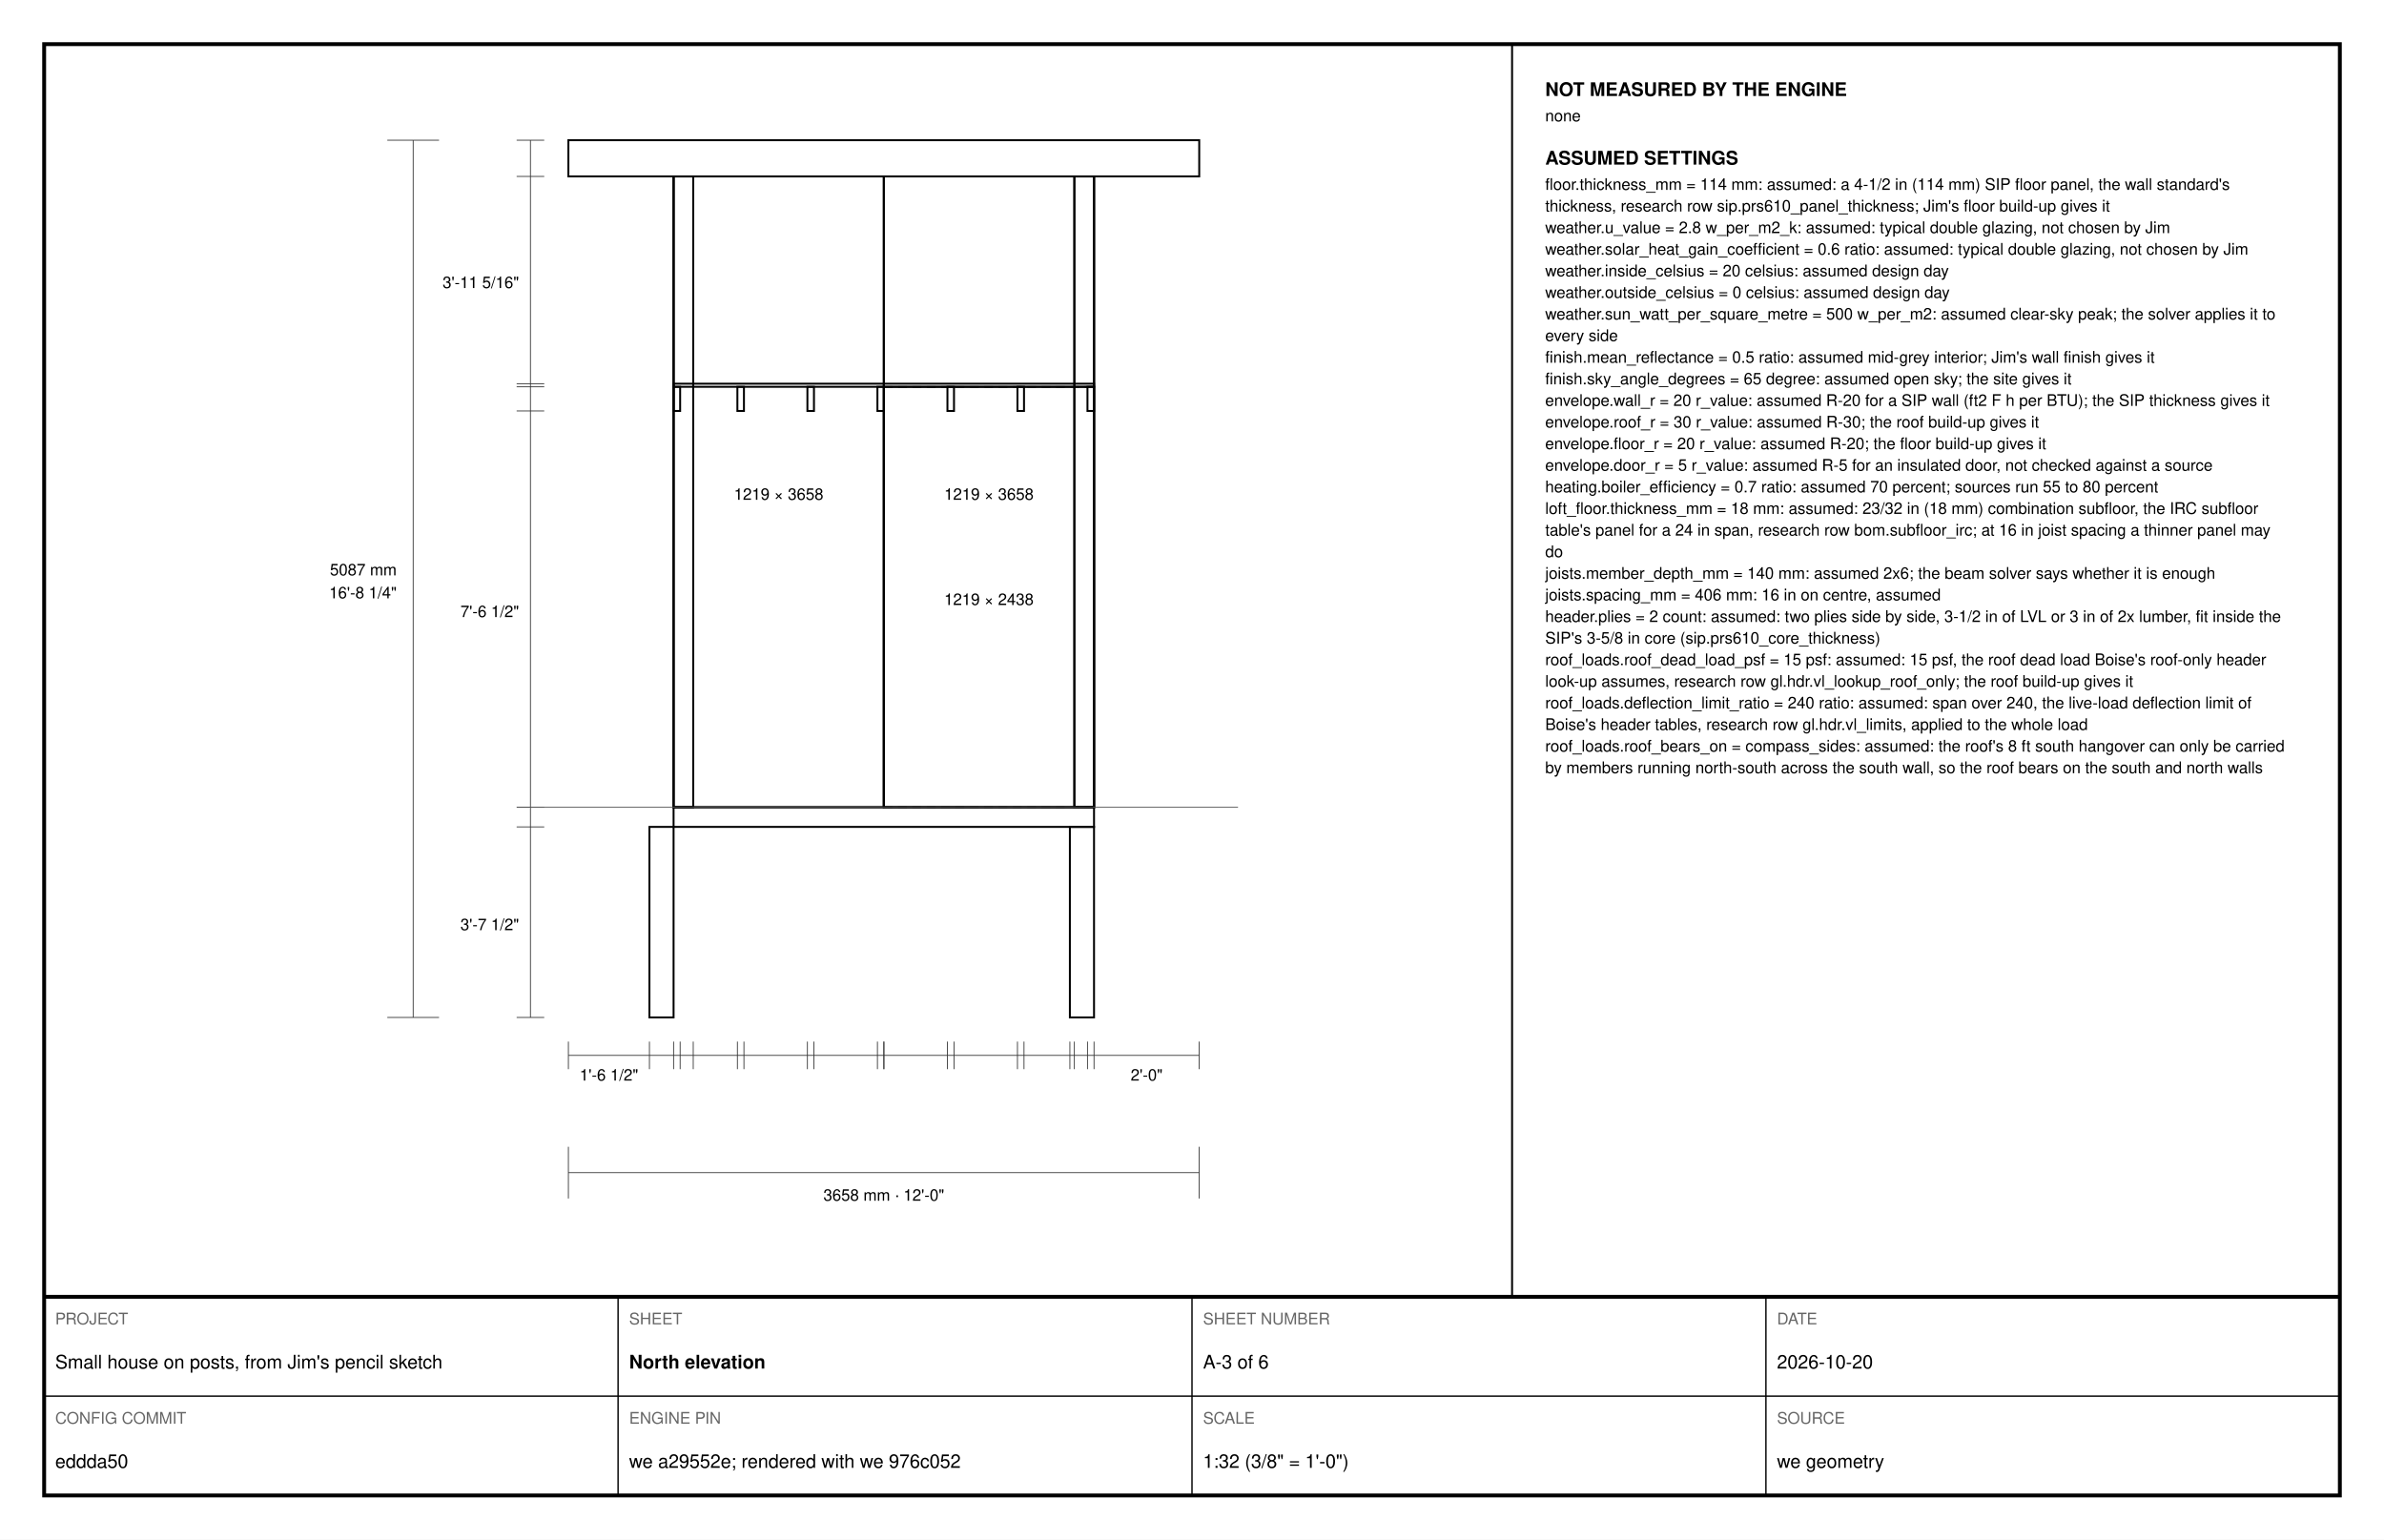
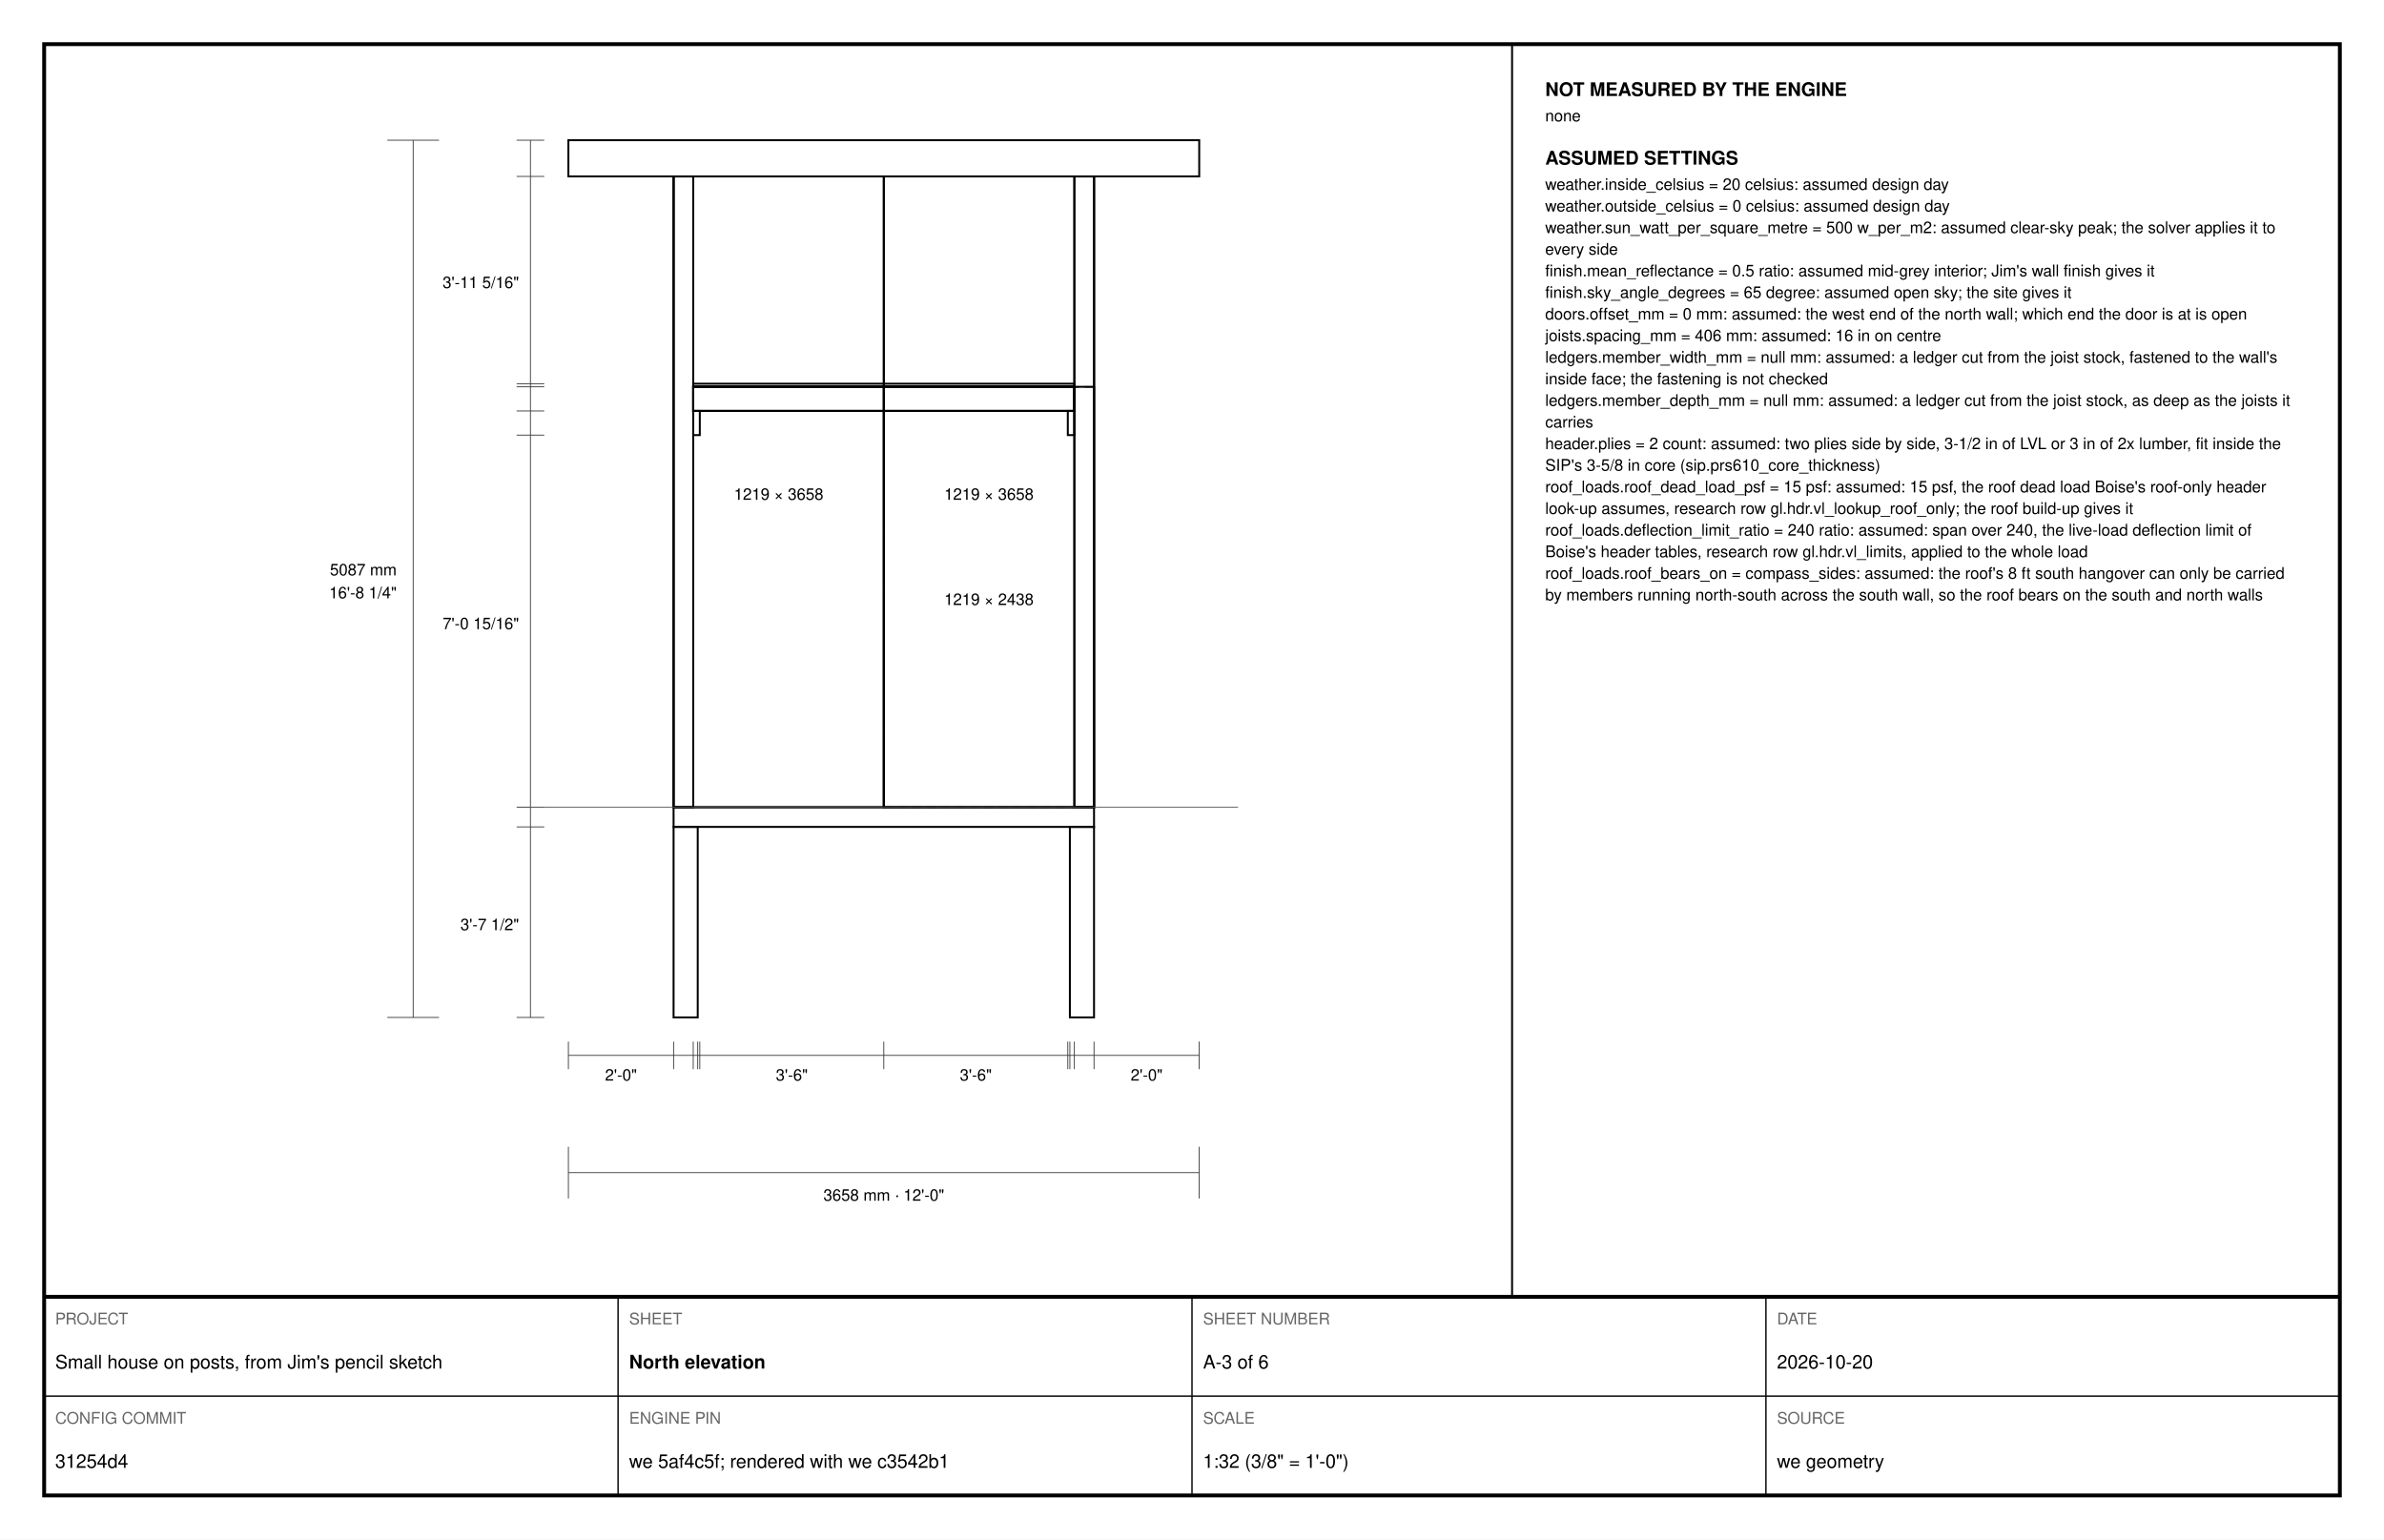
<svg xmlns="http://www.w3.org/2000/svg" width="432.000mm" height="279.000mm" viewBox="0 0 432.000 279.000" font-family="Helvetica, Arial, sans-serif">
  <rect width="432.000" height="279.000" fill="#ffffff" />
  <rect x="8.000" y="8.000" width="416.000" height="263.000" fill="none" stroke="#000000" stroke-width="0.700" />
  <rect x="160.152" y="70.096" width="38.094" height="76.188" fill="none" stroke="#000000" stroke-width="0.350" />
  <rect x="122.058" y="146.283" width="76.188" height="3.563" fill="none" stroke="#000000" stroke-width="0.350" />
-   <rect x="122.058" y="69.533" width="76.188" height="0.563" fill="none" stroke="#000000" stroke-width="0.350" />
-   <rect x="184.371" y="70.096" width="1.188" height="4.375" fill="none" stroke="#000000" stroke-width="0.350" />
-   <rect x="171.683" y="70.096" width="1.188" height="4.375" fill="none" stroke="#000000" stroke-width="0.350" />
-   <rect x="158.996" y="70.096" width="1.188" height="4.375" fill="none" stroke="#000000" stroke-width="0.350" />
-   <rect x="146.308" y="70.096" width="1.188" height="4.375" fill="none" stroke="#000000" stroke-width="0.350" />
-   <rect x="133.621" y="70.096" width="1.188" height="4.375" fill="none" stroke="#000000" stroke-width="0.350" />
-   <rect x="122.058" y="70.096" width="1.188" height="4.375" fill="none" stroke="#000000" stroke-width="0.350" />
-   <rect x="197.058" y="70.096" width="1.188" height="4.375" fill="none" stroke="#000000" stroke-width="0.350" />
-   <rect x="117.683" y="149.846" width="4.375" height="34.531" fill="none" stroke="#000000" stroke-width="0.350" />
+   <rect x="125.621" y="69.533" width="69.063" height="0.563" fill="none" stroke="#000000" stroke-width="0.350" />
+   <rect x="125.621" y="70.096" width="69.063" height="4.375" fill="none" stroke="#000000" stroke-width="0.350" />
+   <rect x="125.621" y="70.096" width="69.063" height="4.375" fill="none" stroke="#000000" stroke-width="0.350" />
+   <rect x="125.621" y="70.096" width="69.063" height="4.375" fill="none" stroke="#000000" stroke-width="0.350" />
+   <rect x="125.621" y="70.096" width="69.063" height="4.375" fill="none" stroke="#000000" stroke-width="0.350" />
+   <rect x="125.621" y="70.096" width="69.063" height="4.375" fill="none" stroke="#000000" stroke-width="0.350" />
+   <rect x="125.621" y="70.096" width="69.063" height="4.375" fill="none" stroke="#000000" stroke-width="0.350" />
+   <rect x="125.621" y="74.471" width="1.188" height="4.375" fill="none" stroke="#000000" stroke-width="0.350" />
+   <rect x="193.496" y="74.471" width="1.188" height="4.375" fill="none" stroke="#000000" stroke-width="0.350" />
+   <rect x="122.058" y="149.846" width="4.375" height="34.531" fill="none" stroke="#000000" stroke-width="0.350" />
  <rect x="193.871" y="149.846" width="4.375" height="34.531" fill="none" stroke="#000000" stroke-width="0.350" />
  <rect x="102.996" y="25.408" width="114.313" height="6.563" fill="none" stroke="#000000" stroke-width="0.350" />
  <rect x="122.058" y="31.971" width="38.094" height="114.313" fill="none" stroke="#000000" stroke-width="0.350" />
  <rect x="122.058" y="31.971" width="3.563" height="114.313" fill="none" stroke="#000000" stroke-width="0.350" />
  <rect x="122.058" y="31.971" width="3.563" height="114.313" fill="none" stroke="#000000" stroke-width="0.350" />
  <rect x="194.683" y="31.971" width="3.563" height="114.313" fill="none" stroke="#000000" stroke-width="0.350" />
  <rect x="194.683" y="31.971" width="3.563" height="114.313" fill="none" stroke="#000000" stroke-width="0.350" />
  <rect x="160.152" y="31.971" width="38.094" height="114.313" fill="none" stroke="#000000" stroke-width="0.350" />
  <rect x="160.152" y="70.096" width="38.094" height="76.188" fill="none" stroke="#000000" stroke-width="0.250" stroke-dasharray="1.6 1" />
  <text x="179.199" y="109.639" font-size="2.900" text-anchor="middle" fill="#000000">1219 × 2438</text>
  <text x="141.105" y="90.577" font-size="2.900" text-anchor="middle" fill="#000000">1219 × 3658</text>
  <text x="179.199" y="90.577" font-size="2.900" text-anchor="middle" fill="#000000">1219 × 3658</text>
  <line x1="102.996" y1="191.252" x2="217.308" y2="191.252" stroke="#333333" stroke-width="0.150" />
  <line x1="102.996" y1="193.752" x2="102.996" y2="188.752" stroke="#333333" stroke-width="0.150" />
-   <line x1="117.683" y1="193.752" x2="117.683" y2="188.752" stroke="#333333" stroke-width="0.150" />
  <line x1="122.058" y1="193.752" x2="122.058" y2="188.752" stroke="#333333" stroke-width="0.150" />
-   <line x1="123.246" y1="193.752" x2="123.246" y2="188.752" stroke="#333333" stroke-width="0.150" />
  <line x1="125.621" y1="193.752" x2="125.621" y2="188.752" stroke="#333333" stroke-width="0.150" />
-   <line x1="133.621" y1="193.752" x2="133.621" y2="188.752" stroke="#333333" stroke-width="0.150" />
-   <line x1="134.808" y1="193.752" x2="134.808" y2="188.752" stroke="#333333" stroke-width="0.150" />
-   <line x1="146.308" y1="193.752" x2="146.308" y2="188.752" stroke="#333333" stroke-width="0.150" />
-   <line x1="147.496" y1="193.752" x2="147.496" y2="188.752" stroke="#333333" stroke-width="0.150" />
-   <line x1="158.996" y1="193.752" x2="158.996" y2="188.752" stroke="#333333" stroke-width="0.150" />
+   <line x1="126.433" y1="193.752" x2="126.433" y2="188.752" stroke="#333333" stroke-width="0.150" />
+   <line x1="126.808" y1="193.752" x2="126.808" y2="188.752" stroke="#333333" stroke-width="0.150" />
  <line x1="160.152" y1="193.752" x2="160.152" y2="188.752" stroke="#333333" stroke-width="0.150" />
-   <line x1="160.183" y1="193.752" x2="160.183" y2="188.752" stroke="#333333" stroke-width="0.150" />
-   <line x1="171.683" y1="193.752" x2="171.683" y2="188.752" stroke="#333333" stroke-width="0.150" />
-   <line x1="172.871" y1="193.752" x2="172.871" y2="188.752" stroke="#333333" stroke-width="0.150" />
-   <line x1="184.371" y1="193.752" x2="184.371" y2="188.752" stroke="#333333" stroke-width="0.150" />
-   <line x1="185.558" y1="193.752" x2="185.558" y2="188.752" stroke="#333333" stroke-width="0.150" />
+   <line x1="193.496" y1="193.752" x2="193.496" y2="188.752" stroke="#333333" stroke-width="0.150" />
  <line x1="193.871" y1="193.752" x2="193.871" y2="188.752" stroke="#333333" stroke-width="0.150" />
  <line x1="194.683" y1="193.752" x2="194.683" y2="188.752" stroke="#333333" stroke-width="0.150" />
-   <line x1="197.058" y1="193.752" x2="197.058" y2="188.752" stroke="#333333" stroke-width="0.150" />
  <line x1="198.246" y1="193.752" x2="198.246" y2="188.752" stroke="#333333" stroke-width="0.150" />
  <line x1="217.308" y1="193.752" x2="217.308" y2="188.752" stroke="#333333" stroke-width="0.150" />
-   <text x="110.339" y="195.822" font-size="2.900" text-anchor="middle" fill="#000000">1'-6 1/2"</text>
+   <text x="112.527" y="195.822" font-size="2.900" text-anchor="middle" fill="#000000">2'-0"</text>
+   <text x="143.480" y="195.822" font-size="2.900" text-anchor="middle" fill="#000000">3'-6"</text>
+   <text x="176.824" y="195.822" font-size="2.900" text-anchor="middle" fill="#000000">3'-6"</text>
  <text x="207.777" y="195.822" font-size="2.900" text-anchor="middle" fill="#000000">2'-0"</text>
  <line x1="96.121" y1="184.377" x2="96.121" y2="25.408" stroke="#333333" stroke-width="0.150" />
  <line x1="93.621" y1="184.377" x2="98.621" y2="184.377" stroke="#333333" stroke-width="0.150" />
  <line x1="93.621" y1="149.846" x2="98.621" y2="149.846" stroke="#333333" stroke-width="0.150" />
  <line x1="93.621" y1="146.283" x2="98.621" y2="146.283" stroke="#333333" stroke-width="0.150" />
+   <line x1="93.621" y1="78.846" x2="98.621" y2="78.846" stroke="#333333" stroke-width="0.150" />
  <line x1="93.621" y1="74.471" x2="98.621" y2="74.471" stroke="#333333" stroke-width="0.150" />
  <line x1="93.621" y1="70.096" x2="98.621" y2="70.096" stroke="#333333" stroke-width="0.150" />
  <line x1="93.621" y1="69.533" x2="98.621" y2="69.533" stroke="#333333" stroke-width="0.150" />
  <line x1="93.621" y1="31.971" x2="98.621" y2="31.971" stroke="#333333" stroke-width="0.150" />
  <line x1="93.621" y1="25.408" x2="98.621" y2="25.408" stroke="#333333" stroke-width="0.150" />
  <text x="94.041" y="168.561" font-size="2.900" text-anchor="end" fill="#000000">3'-7 1/2"</text>
-   <text x="94.041" y="111.827" font-size="2.900" text-anchor="end" fill="#000000">7'-6 1/2"</text>
+   <text x="94.041" y="114.014" font-size="2.900" text-anchor="end" fill="#000000">7'-0 15/16"</text>
  <text x="94.041" y="52.202" font-size="2.900" text-anchor="end" fill="#000000">3'-11 5/16"</text>
  <line x1="95.964" y1="146.283" x2="224.339" y2="146.283" stroke="#555555" stroke-width="0.150" />
  <line x1="102.996" y1="212.502" x2="217.308" y2="212.502" stroke="#333333" stroke-width="0.150" />
  <line x1="102.996" y1="217.189" x2="102.996" y2="207.814" stroke="#333333" stroke-width="0.150" />
  <line x1="217.308" y1="217.189" x2="217.308" y2="207.814" stroke="#333333" stroke-width="0.150" />
  <text x="160.152" y="217.592" font-size="2.900" text-anchor="middle" fill="#000000">3658 mm · 12'-0"</text>
  <line x1="74.871" y1="184.377" x2="74.871" y2="25.408" stroke="#333333" stroke-width="0.150" />
  <line x1="70.183" y1="184.377" x2="79.558" y2="184.377" stroke="#333333" stroke-width="0.150" />
  <line x1="70.183" y1="25.408" x2="79.558" y2="25.408" stroke="#333333" stroke-width="0.150" />
  <text x="71.871" y="104.263" font-size="2.900" text-anchor="end" fill="#000000">5087 mm</text>
  <text x="71.871" y="108.423" font-size="2.900" text-anchor="end" fill="#000000">16'-8 1/4"</text>
  <text x="280.000" y="17.400" font-size="3.400" text-anchor="start" fill="#000000" font-weight="bold">NOT MEASURED BY THE ENGINE</text>
  <text x="280.000" y="21.990" font-size="2.900" text-anchor="start" fill="#000000">none</text>
  <text x="280.000" y="25.905" font-size="2.900" text-anchor="start" fill="#000000" />
  <text x="280.000" y="29.820" font-size="3.400" text-anchor="start" fill="#000000" font-weight="bold">ASSUMED SETTINGS</text>
-   <text x="280.000" y="34.410" font-size="2.900" text-anchor="start" fill="#000000">floor.thickness_mm = 114 mm: assumed: a 4-1/2 in (114 mm) SIP floor panel, the wall standard's</text>
-   <text x="280.000" y="38.325" font-size="2.900" text-anchor="start" fill="#000000">    thickness, research row sip.prs610_panel_thickness; Jim's floor build-up gives it</text>
-   <text x="280.000" y="42.240" font-size="2.900" text-anchor="start" fill="#000000">weather.u_value = 2.8 w_per_m2_k: assumed: typical double glazing, not chosen by Jim</text>
-   <text x="280.000" y="46.155" font-size="2.900" text-anchor="start" fill="#000000">weather.solar_heat_gain_coefficient = 0.6 ratio: assumed: typical double glazing, not chosen by Jim</text>
-   <text x="280.000" y="50.070" font-size="2.900" text-anchor="start" fill="#000000">weather.inside_celsius = 20 celsius: assumed design day</text>
-   <text x="280.000" y="53.985" font-size="2.900" text-anchor="start" fill="#000000">weather.outside_celsius = 0 celsius: assumed design day</text>
-   <text x="280.000" y="57.900" font-size="2.900" text-anchor="start" fill="#000000">weather.sun_watt_per_square_metre = 500 w_per_m2: assumed clear-sky peak; the solver applies it to</text>
-   <text x="280.000" y="61.815" font-size="2.900" text-anchor="start" fill="#000000">    every side</text>
-   <text x="280.000" y="65.730" font-size="2.900" text-anchor="start" fill="#000000">finish.mean_reflectance = 0.5 ratio: assumed mid-grey interior; Jim's wall finish gives it</text>
-   <text x="280.000" y="69.645" font-size="2.900" text-anchor="start" fill="#000000">finish.sky_angle_degrees = 65 degree: assumed open sky; the site gives it</text>
-   <text x="280.000" y="73.560" font-size="2.900" text-anchor="start" fill="#000000">envelope.wall_r = 20 r_value: assumed R-20 for a SIP wall (ft2 F h per BTU); the SIP thickness gives it</text>
-   <text x="280.000" y="77.475" font-size="2.900" text-anchor="start" fill="#000000">envelope.roof_r = 30 r_value: assumed R-30; the roof build-up gives it</text>
-   <text x="280.000" y="81.390" font-size="2.900" text-anchor="start" fill="#000000">envelope.floor_r = 20 r_value: assumed R-20; the floor build-up gives it</text>
-   <text x="280.000" y="85.305" font-size="2.900" text-anchor="start" fill="#000000">envelope.door_r = 5 r_value: assumed R-5 for an insulated door, not checked against a source</text>
-   <text x="280.000" y="89.220" font-size="2.900" text-anchor="start" fill="#000000">heating.boiler_efficiency = 0.7 ratio: assumed 70 percent; sources run 55 to 80 percent</text>
-   <text x="280.000" y="93.135" font-size="2.900" text-anchor="start" fill="#000000">loft_floor.thickness_mm = 18 mm: assumed: 23/32 in (18 mm) combination subfloor, the IRC subfloor</text>
-   <text x="280.000" y="97.050" font-size="2.900" text-anchor="start" fill="#000000">    table's panel for a 24 in span, research row bom.subfloor_irc; at 16 in joist spacing a thinner panel may</text>
-   <text x="280.000" y="100.965" font-size="2.900" text-anchor="start" fill="#000000">    do</text>
-   <text x="280.000" y="104.880" font-size="2.900" text-anchor="start" fill="#000000">joists.member_depth_mm = 140 mm: assumed 2x6; the beam solver says whether it is enough</text>
-   <text x="280.000" y="108.795" font-size="2.900" text-anchor="start" fill="#000000">joists.spacing_mm = 406 mm: 16 in on centre, assumed</text>
-   <text x="280.000" y="112.710" font-size="2.900" text-anchor="start" fill="#000000">header.plies = 2 count: assumed: two plies side by side, 3-1/2 in of LVL or 3 in of 2x lumber, fit inside the</text>
-   <text x="280.000" y="116.625" font-size="2.900" text-anchor="start" fill="#000000">    SIP's 3-5/8 in core (sip.prs610_core_thickness)</text>
-   <text x="280.000" y="120.540" font-size="2.900" text-anchor="start" fill="#000000">roof_loads.roof_dead_load_psf = 15 psf: assumed: 15 psf, the roof dead load Boise's roof-only header</text>
-   <text x="280.000" y="124.455" font-size="2.900" text-anchor="start" fill="#000000">    look-up assumes, research row gl.hdr.vl_lookup_roof_only; the roof build-up gives it</text>
-   <text x="280.000" y="128.370" font-size="2.900" text-anchor="start" fill="#000000">roof_loads.deflection_limit_ratio = 240 ratio: assumed: span over 240, the live-load deflection limit of</text>
-   <text x="280.000" y="132.285" font-size="2.900" text-anchor="start" fill="#000000">    Boise's header tables, research row gl.hdr.vl_limits, applied to the whole load</text>
-   <text x="280.000" y="136.200" font-size="2.900" text-anchor="start" fill="#000000">roof_loads.roof_bears_on =  compass_sides: assumed: the roof's 8 ft south hangover can only be carried</text>
-   <text x="280.000" y="140.115" font-size="2.900" text-anchor="start" fill="#000000">    by members running north-south across the south wall, so the roof bears on the south and north walls</text>
-   <text x="280.000" y="144.030" font-size="2.900" text-anchor="start" fill="#000000" />
+   <text x="280.000" y="34.410" font-size="2.900" text-anchor="start" fill="#000000">weather.inside_celsius = 20 celsius: assumed design day</text>
+   <text x="280.000" y="38.325" font-size="2.900" text-anchor="start" fill="#000000">weather.outside_celsius = 0 celsius: assumed design day</text>
+   <text x="280.000" y="42.240" font-size="2.900" text-anchor="start" fill="#000000">weather.sun_watt_per_square_metre = 500 w_per_m2: assumed clear-sky peak; the solver applies it to</text>
+   <text x="280.000" y="46.155" font-size="2.900" text-anchor="start" fill="#000000">    every side</text>
+   <text x="280.000" y="50.070" font-size="2.900" text-anchor="start" fill="#000000">finish.mean_reflectance = 0.5 ratio: assumed mid-grey interior; Jim's wall finish gives it</text>
+   <text x="280.000" y="53.985" font-size="2.900" text-anchor="start" fill="#000000">finish.sky_angle_degrees = 65 degree: assumed open sky; the site gives it</text>
+   <text x="280.000" y="57.900" font-size="2.900" text-anchor="start" fill="#000000">doors.offset_mm = 0 mm: assumed: the west end of the north wall; which end the door is at is open</text>
+   <text x="280.000" y="61.815" font-size="2.900" text-anchor="start" fill="#000000">joists.spacing_mm = 406 mm: assumed: 16 in on centre</text>
+   <text x="280.000" y="65.730" font-size="2.900" text-anchor="start" fill="#000000">ledgers.member_width_mm = null mm: assumed: a ledger cut from the joist stock, fastened to the wall's</text>
+   <text x="280.000" y="69.645" font-size="2.900" text-anchor="start" fill="#000000">    inside face; the fastening is not checked</text>
+   <text x="280.000" y="73.560" font-size="2.900" text-anchor="start" fill="#000000">ledgers.member_depth_mm = null mm: assumed: a ledger cut from the joist stock, as deep as the joists it</text>
+   <text x="280.000" y="77.475" font-size="2.900" text-anchor="start" fill="#000000">    carries</text>
+   <text x="280.000" y="81.390" font-size="2.900" text-anchor="start" fill="#000000">header.plies = 2 count: assumed: two plies side by side, 3-1/2 in of LVL or 3 in of 2x lumber, fit inside the</text>
+   <text x="280.000" y="85.305" font-size="2.900" text-anchor="start" fill="#000000">    SIP's 3-5/8 in core (sip.prs610_core_thickness)</text>
+   <text x="280.000" y="89.220" font-size="2.900" text-anchor="start" fill="#000000">roof_loads.roof_dead_load_psf = 15 psf: assumed: 15 psf, the roof dead load Boise's roof-only header</text>
+   <text x="280.000" y="93.135" font-size="2.900" text-anchor="start" fill="#000000">    look-up assumes, research row gl.hdr.vl_lookup_roof_only; the roof build-up gives it</text>
+   <text x="280.000" y="97.050" font-size="2.900" text-anchor="start" fill="#000000">roof_loads.deflection_limit_ratio = 240 ratio: assumed: span over 240, the live-load deflection limit of</text>
+   <text x="280.000" y="100.965" font-size="2.900" text-anchor="start" fill="#000000">    Boise's header tables, research row gl.hdr.vl_limits, applied to the whole load</text>
+   <text x="280.000" y="104.880" font-size="2.900" text-anchor="start" fill="#000000">roof_loads.roof_bears_on =  compass_sides: assumed: the roof's 8 ft south hangover can only be carried</text>
+   <text x="280.000" y="108.795" font-size="2.900" text-anchor="start" fill="#000000">    by members running north-south across the south wall, so the roof bears on the south and north walls</text>
+   <text x="280.000" y="112.710" font-size="2.900" text-anchor="start" fill="#000000" />
  <line x1="274.000" y1="8.000" x2="274.000" y2="235.000" stroke="#000000" stroke-width="0.350" />
  <text x="10.000" y="240.000" font-size="2.900" text-anchor="start" fill="#666666">PROJECT</text>
  <text x="10.000" y="248.000" font-size="3.400" text-anchor="start" fill="#000000">Small house on posts, from Jim's pencil sketch</text>
  <text x="114.000" y="240.000" font-size="2.900" text-anchor="start" fill="#666666">SHEET</text>
  <text x="114.000" y="248.000" font-size="3.400" text-anchor="start" fill="#000000" font-weight="bold">North elevation</text>
  <text x="218.000" y="240.000" font-size="2.900" text-anchor="start" fill="#666666">SHEET NUMBER</text>
  <text x="218.000" y="248.000" font-size="3.400" text-anchor="start" fill="#000000">A-3 of 6</text>
  <text x="322.000" y="240.000" font-size="2.900" text-anchor="start" fill="#666666">DATE</text>
  <text x="322.000" y="248.000" font-size="3.400" text-anchor="start" fill="#000000">2026-10-20</text>
  <text x="10.000" y="258.000" font-size="2.900" text-anchor="start" fill="#666666">CONFIG COMMIT</text>
-   <text x="10.000" y="266.000" font-size="3.400" text-anchor="start" fill="#000000">eddda50</text>
+   <text x="10.000" y="266.000" font-size="3.400" text-anchor="start" fill="#000000">31254d4</text>
  <text x="114.000" y="258.000" font-size="2.900" text-anchor="start" fill="#666666">ENGINE PIN</text>
-   <text x="114.000" y="266.000" font-size="3.400" text-anchor="start" fill="#000000">we a29552e; rendered with we 976c052</text>
+   <text x="114.000" y="266.000" font-size="3.400" text-anchor="start" fill="#000000">we 5af4c5f; rendered with we c3542b1</text>
  <text x="218.000" y="258.000" font-size="2.900" text-anchor="start" fill="#666666">SCALE</text>
  <text x="218.000" y="266.000" font-size="3.400" text-anchor="start" fill="#000000">1:32 (3/8" = 1'-0")</text>
  <text x="322.000" y="258.000" font-size="2.900" text-anchor="start" fill="#666666">SOURCE</text>
  <text x="322.000" y="266.000" font-size="3.400" text-anchor="start" fill="#000000">we geometry</text>
  <line x1="8.000" y1="235.000" x2="424.000" y2="235.000" stroke="#000000" stroke-width="0.700" />
  <line x1="8.000" y1="253.000" x2="424.000" y2="253.000" stroke="#000000" stroke-width="0.250" />
  <line x1="112.000" y1="235.000" x2="112.000" y2="271.000" stroke="#000000" stroke-width="0.250" />
  <line x1="216.000" y1="235.000" x2="216.000" y2="271.000" stroke="#000000" stroke-width="0.250" />
  <line x1="320.000" y1="235.000" x2="320.000" y2="271.000" stroke="#000000" stroke-width="0.250" />
</svg>
